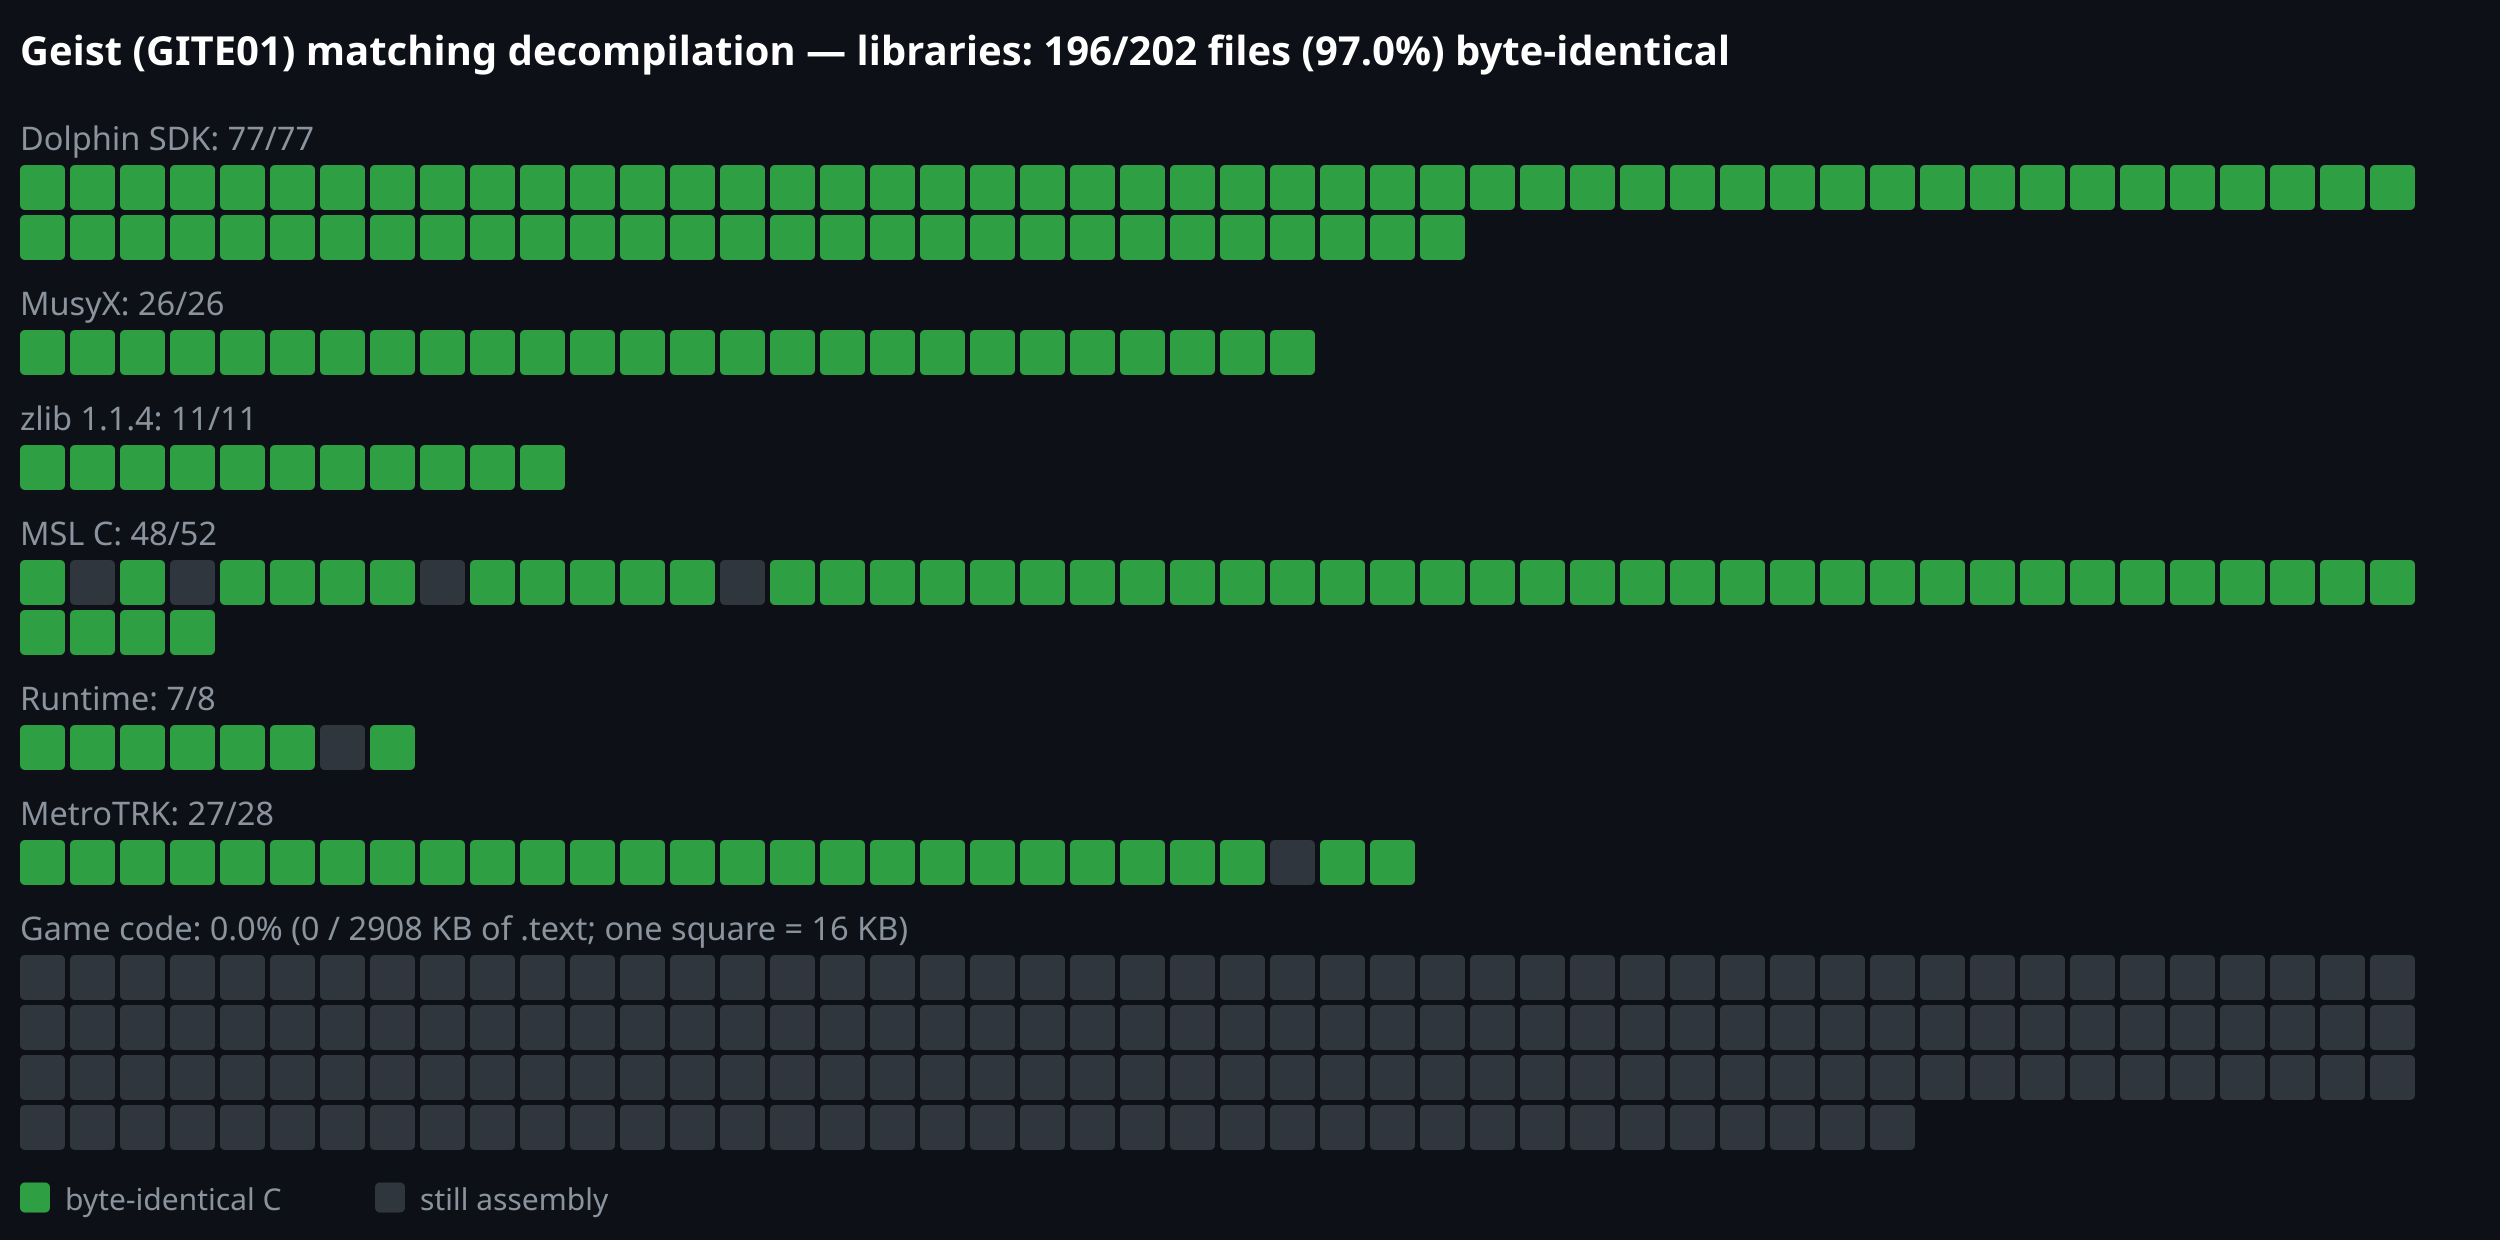
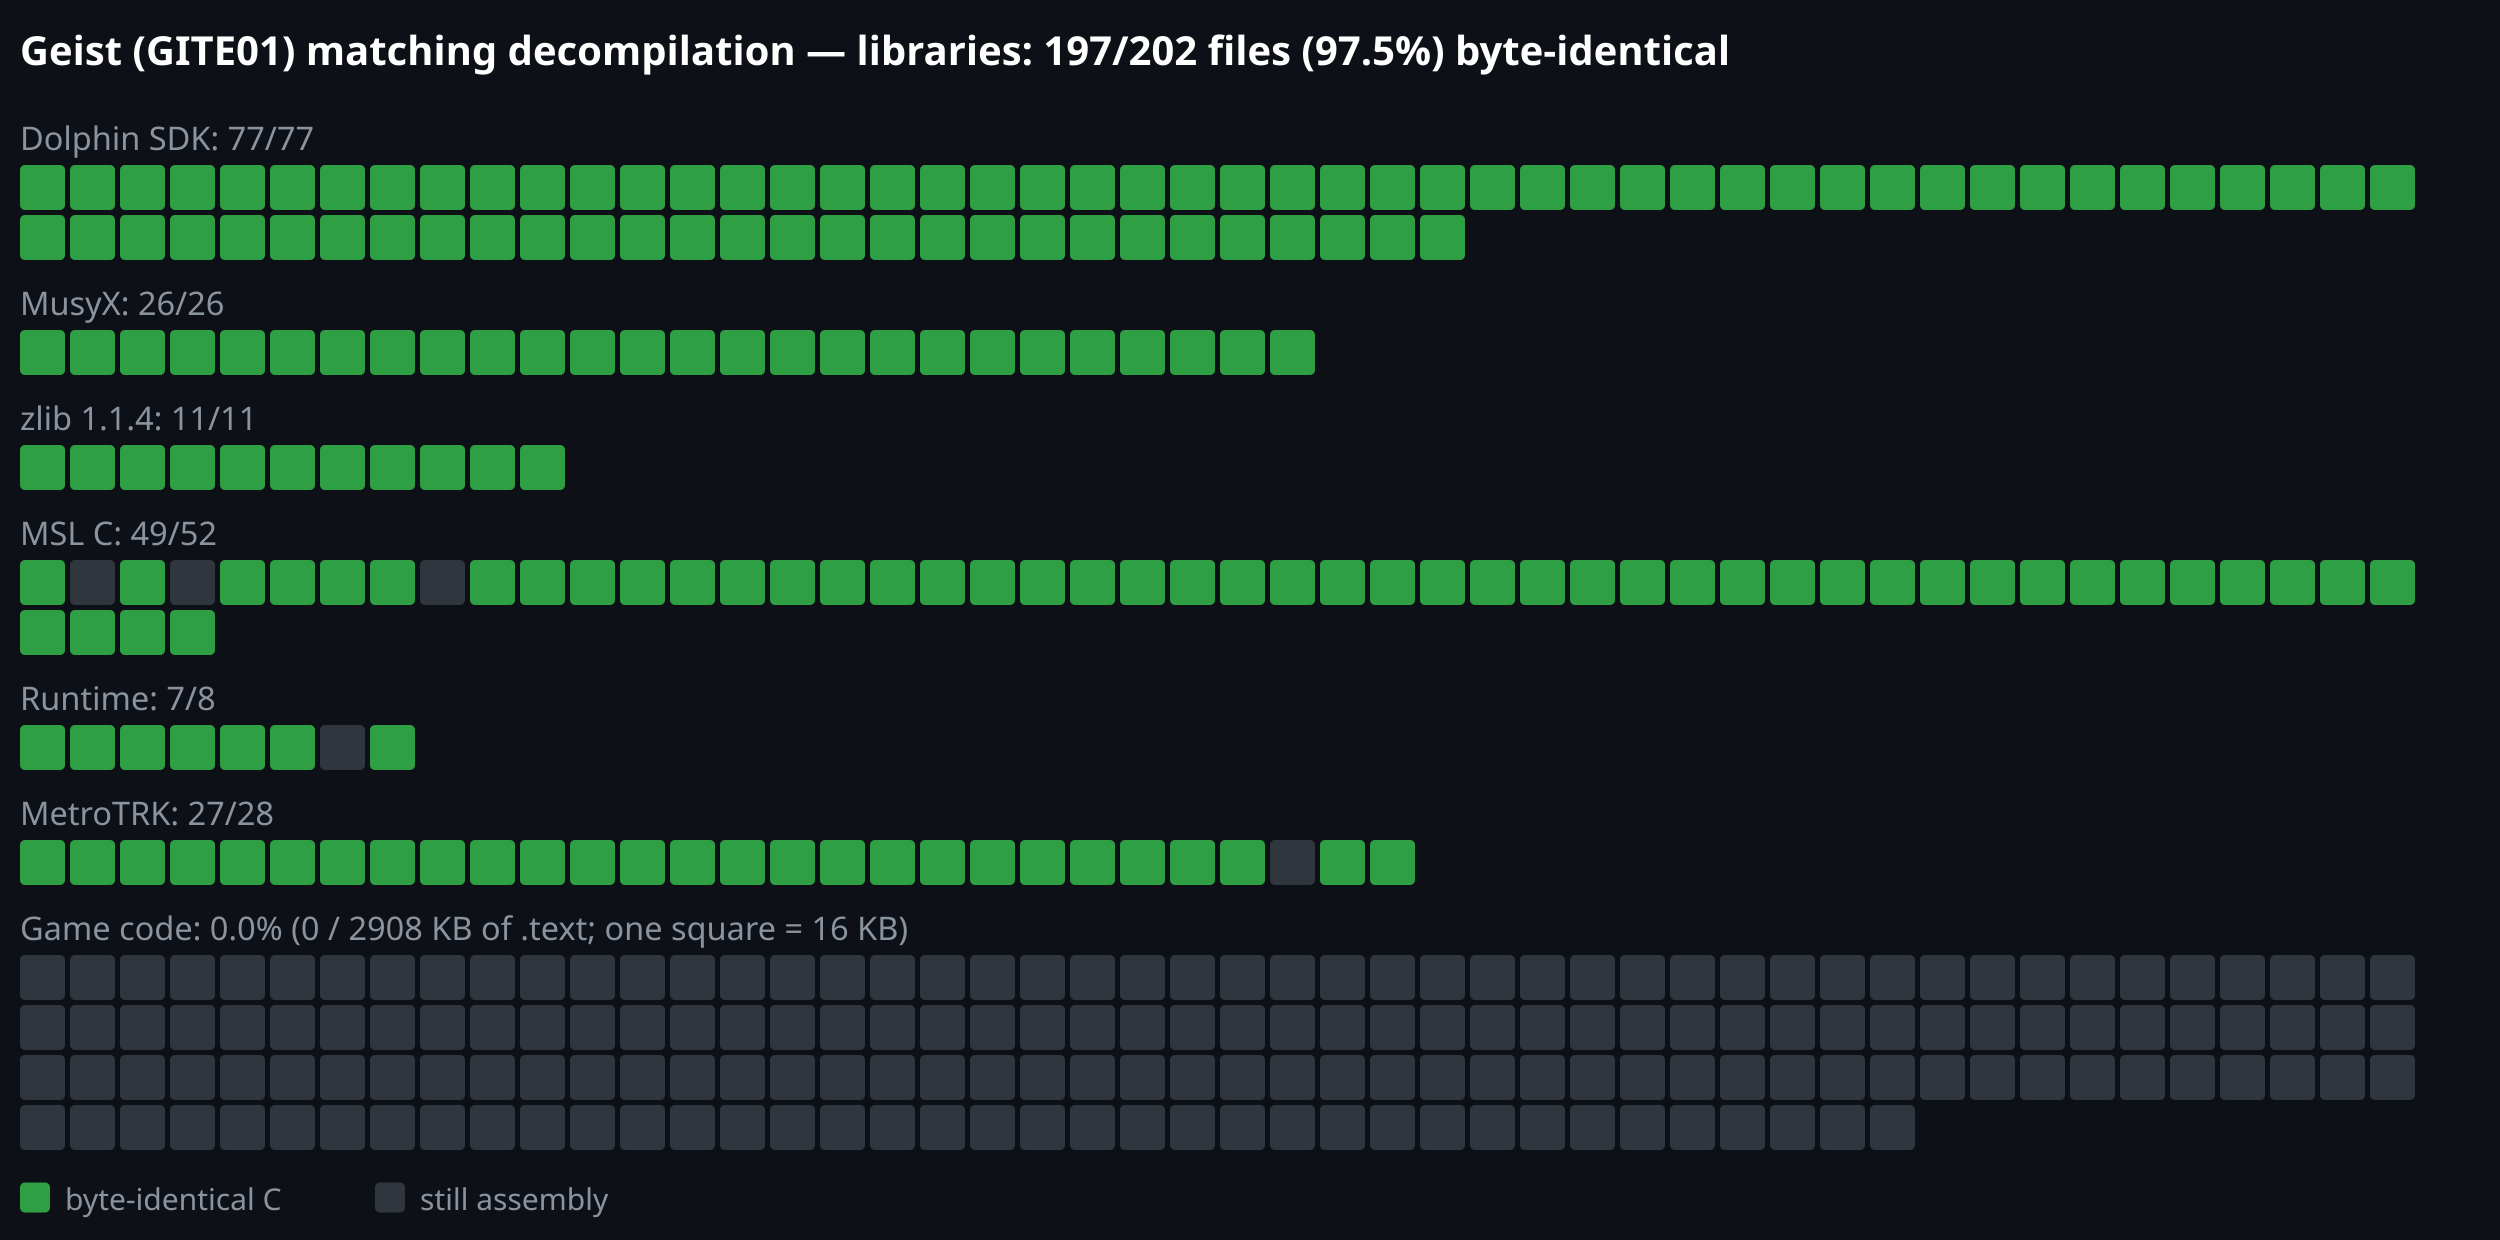
<svg xmlns="http://www.w3.org/2000/svg" viewBox="0 0 1000 496" width="1000" height="496">
  <rect width="1000" height="496" fill="#0d1117" />
-   <text x="8" y="26" font-family="sans-serif" font-size="16" font-weight="bold" fill="#ffffff">Geist (GITE01) matching decompilation — libraries: 196/202 files (97.0%) byte-identical</text>
+   <text x="8" y="26" font-family="sans-serif" font-size="16" font-weight="bold" fill="#ffffff">Geist (GITE01) matching decompilation — libraries: 197/202 files (97.5%) byte-identical</text>
  <text x="8" y="60" font-family="sans-serif" font-size="13" font-weight="normal" fill="#8b949e">Dolphin SDK: 77/77</text>
  <rect x="8" y="66" width="18" height="18" rx="2" fill="#2ea043" />
  <rect x="28" y="66" width="18" height="18" rx="2" fill="#2ea043" />
  <rect x="48" y="66" width="18" height="18" rx="2" fill="#2ea043" />
  <rect x="68" y="66" width="18" height="18" rx="2" fill="#2ea043" />
  <rect x="88" y="66" width="18" height="18" rx="2" fill="#2ea043" />
  <rect x="108" y="66" width="18" height="18" rx="2" fill="#2ea043" />
  <rect x="128" y="66" width="18" height="18" rx="2" fill="#2ea043" />
  <rect x="148" y="66" width="18" height="18" rx="2" fill="#2ea043" />
  <rect x="168" y="66" width="18" height="18" rx="2" fill="#2ea043" />
  <rect x="188" y="66" width="18" height="18" rx="2" fill="#2ea043" />
  <rect x="208" y="66" width="18" height="18" rx="2" fill="#2ea043" />
  <rect x="228" y="66" width="18" height="18" rx="2" fill="#2ea043" />
  <rect x="248" y="66" width="18" height="18" rx="2" fill="#2ea043" />
  <rect x="268" y="66" width="18" height="18" rx="2" fill="#2ea043" />
  <rect x="288" y="66" width="18" height="18" rx="2" fill="#2ea043" />
  <rect x="308" y="66" width="18" height="18" rx="2" fill="#2ea043" />
  <rect x="328" y="66" width="18" height="18" rx="2" fill="#2ea043" />
  <rect x="348" y="66" width="18" height="18" rx="2" fill="#2ea043" />
  <rect x="368" y="66" width="18" height="18" rx="2" fill="#2ea043" />
  <rect x="388" y="66" width="18" height="18" rx="2" fill="#2ea043" />
  <rect x="408" y="66" width="18" height="18" rx="2" fill="#2ea043" />
  <rect x="428" y="66" width="18" height="18" rx="2" fill="#2ea043" />
  <rect x="448" y="66" width="18" height="18" rx="2" fill="#2ea043" />
  <rect x="468" y="66" width="18" height="18" rx="2" fill="#2ea043" />
  <rect x="488" y="66" width="18" height="18" rx="2" fill="#2ea043" />
  <rect x="508" y="66" width="18" height="18" rx="2" fill="#2ea043" />
  <rect x="528" y="66" width="18" height="18" rx="2" fill="#2ea043" />
  <rect x="548" y="66" width="18" height="18" rx="2" fill="#2ea043" />
  <rect x="568" y="66" width="18" height="18" rx="2" fill="#2ea043" />
  <rect x="588" y="66" width="18" height="18" rx="2" fill="#2ea043" />
  <rect x="608" y="66" width="18" height="18" rx="2" fill="#2ea043" />
  <rect x="628" y="66" width="18" height="18" rx="2" fill="#2ea043" />
  <rect x="648" y="66" width="18" height="18" rx="2" fill="#2ea043" />
  <rect x="668" y="66" width="18" height="18" rx="2" fill="#2ea043" />
  <rect x="688" y="66" width="18" height="18" rx="2" fill="#2ea043" />
  <rect x="708" y="66" width="18" height="18" rx="2" fill="#2ea043" />
  <rect x="728" y="66" width="18" height="18" rx="2" fill="#2ea043" />
  <rect x="748" y="66" width="18" height="18" rx="2" fill="#2ea043" />
  <rect x="768" y="66" width="18" height="18" rx="2" fill="#2ea043" />
  <rect x="788" y="66" width="18" height="18" rx="2" fill="#2ea043" />
  <rect x="808" y="66" width="18" height="18" rx="2" fill="#2ea043" />
  <rect x="828" y="66" width="18" height="18" rx="2" fill="#2ea043" />
  <rect x="848" y="66" width="18" height="18" rx="2" fill="#2ea043" />
  <rect x="868" y="66" width="18" height="18" rx="2" fill="#2ea043" />
  <rect x="888" y="66" width="18" height="18" rx="2" fill="#2ea043" />
  <rect x="908" y="66" width="18" height="18" rx="2" fill="#2ea043" />
  <rect x="928" y="66" width="18" height="18" rx="2" fill="#2ea043" />
  <rect x="948" y="66" width="18" height="18" rx="2" fill="#2ea043" />
  <rect x="8" y="86" width="18" height="18" rx="2" fill="#2ea043" />
  <rect x="28" y="86" width="18" height="18" rx="2" fill="#2ea043" />
  <rect x="48" y="86" width="18" height="18" rx="2" fill="#2ea043" />
  <rect x="68" y="86" width="18" height="18" rx="2" fill="#2ea043" />
  <rect x="88" y="86" width="18" height="18" rx="2" fill="#2ea043" />
  <rect x="108" y="86" width="18" height="18" rx="2" fill="#2ea043" />
  <rect x="128" y="86" width="18" height="18" rx="2" fill="#2ea043" />
  <rect x="148" y="86" width="18" height="18" rx="2" fill="#2ea043" />
  <rect x="168" y="86" width="18" height="18" rx="2" fill="#2ea043" />
  <rect x="188" y="86" width="18" height="18" rx="2" fill="#2ea043" />
  <rect x="208" y="86" width="18" height="18" rx="2" fill="#2ea043" />
  <rect x="228" y="86" width="18" height="18" rx="2" fill="#2ea043" />
  <rect x="248" y="86" width="18" height="18" rx="2" fill="#2ea043" />
  <rect x="268" y="86" width="18" height="18" rx="2" fill="#2ea043" />
  <rect x="288" y="86" width="18" height="18" rx="2" fill="#2ea043" />
  <rect x="308" y="86" width="18" height="18" rx="2" fill="#2ea043" />
  <rect x="328" y="86" width="18" height="18" rx="2" fill="#2ea043" />
  <rect x="348" y="86" width="18" height="18" rx="2" fill="#2ea043" />
  <rect x="368" y="86" width="18" height="18" rx="2" fill="#2ea043" />
  <rect x="388" y="86" width="18" height="18" rx="2" fill="#2ea043" />
  <rect x="408" y="86" width="18" height="18" rx="2" fill="#2ea043" />
  <rect x="428" y="86" width="18" height="18" rx="2" fill="#2ea043" />
  <rect x="448" y="86" width="18" height="18" rx="2" fill="#2ea043" />
  <rect x="468" y="86" width="18" height="18" rx="2" fill="#2ea043" />
  <rect x="488" y="86" width="18" height="18" rx="2" fill="#2ea043" />
  <rect x="508" y="86" width="18" height="18" rx="2" fill="#2ea043" />
  <rect x="528" y="86" width="18" height="18" rx="2" fill="#2ea043" />
  <rect x="548" y="86" width="18" height="18" rx="2" fill="#2ea043" />
  <rect x="568" y="86" width="18" height="18" rx="2" fill="#2ea043" />
  <text x="8" y="126" font-family="sans-serif" font-size="13" font-weight="normal" fill="#8b949e">MusyX: 26/26</text>
  <rect x="8" y="132" width="18" height="18" rx="2" fill="#2ea043" />
  <rect x="28" y="132" width="18" height="18" rx="2" fill="#2ea043" />
  <rect x="48" y="132" width="18" height="18" rx="2" fill="#2ea043" />
  <rect x="68" y="132" width="18" height="18" rx="2" fill="#2ea043" />
  <rect x="88" y="132" width="18" height="18" rx="2" fill="#2ea043" />
  <rect x="108" y="132" width="18" height="18" rx="2" fill="#2ea043" />
  <rect x="128" y="132" width="18" height="18" rx="2" fill="#2ea043" />
  <rect x="148" y="132" width="18" height="18" rx="2" fill="#2ea043" />
  <rect x="168" y="132" width="18" height="18" rx="2" fill="#2ea043" />
  <rect x="188" y="132" width="18" height="18" rx="2" fill="#2ea043" />
  <rect x="208" y="132" width="18" height="18" rx="2" fill="#2ea043" />
  <rect x="228" y="132" width="18" height="18" rx="2" fill="#2ea043" />
  <rect x="248" y="132" width="18" height="18" rx="2" fill="#2ea043" />
  <rect x="268" y="132" width="18" height="18" rx="2" fill="#2ea043" />
  <rect x="288" y="132" width="18" height="18" rx="2" fill="#2ea043" />
  <rect x="308" y="132" width="18" height="18" rx="2" fill="#2ea043" />
  <rect x="328" y="132" width="18" height="18" rx="2" fill="#2ea043" />
  <rect x="348" y="132" width="18" height="18" rx="2" fill="#2ea043" />
  <rect x="368" y="132" width="18" height="18" rx="2" fill="#2ea043" />
  <rect x="388" y="132" width="18" height="18" rx="2" fill="#2ea043" />
  <rect x="408" y="132" width="18" height="18" rx="2" fill="#2ea043" />
  <rect x="428" y="132" width="18" height="18" rx="2" fill="#2ea043" />
  <rect x="448" y="132" width="18" height="18" rx="2" fill="#2ea043" />
  <rect x="468" y="132" width="18" height="18" rx="2" fill="#2ea043" />
  <rect x="488" y="132" width="18" height="18" rx="2" fill="#2ea043" />
  <rect x="508" y="132" width="18" height="18" rx="2" fill="#2ea043" />
  <text x="8" y="172" font-family="sans-serif" font-size="13" font-weight="normal" fill="#8b949e">zlib 1.1.4: 11/11</text>
  <rect x="8" y="178" width="18" height="18" rx="2" fill="#2ea043" />
  <rect x="28" y="178" width="18" height="18" rx="2" fill="#2ea043" />
  <rect x="48" y="178" width="18" height="18" rx="2" fill="#2ea043" />
  <rect x="68" y="178" width="18" height="18" rx="2" fill="#2ea043" />
  <rect x="88" y="178" width="18" height="18" rx="2" fill="#2ea043" />
  <rect x="108" y="178" width="18" height="18" rx="2" fill="#2ea043" />
  <rect x="128" y="178" width="18" height="18" rx="2" fill="#2ea043" />
  <rect x="148" y="178" width="18" height="18" rx="2" fill="#2ea043" />
  <rect x="168" y="178" width="18" height="18" rx="2" fill="#2ea043" />
  <rect x="188" y="178" width="18" height="18" rx="2" fill="#2ea043" />
  <rect x="208" y="178" width="18" height="18" rx="2" fill="#2ea043" />
-   <text x="8" y="218" font-family="sans-serif" font-size="13" font-weight="normal" fill="#8b949e">MSL C: 48/52</text>
+   <text x="8" y="218" font-family="sans-serif" font-size="13" font-weight="normal" fill="#8b949e">MSL C: 49/52</text>
  <rect x="8" y="224" width="18" height="18" rx="2" fill="#2ea043" />
  <rect x="28" y="224" width="18" height="18" rx="2" fill="#30363d" />
  <rect x="48" y="224" width="18" height="18" rx="2" fill="#2ea043" />
  <rect x="68" y="224" width="18" height="18" rx="2" fill="#30363d" />
  <rect x="88" y="224" width="18" height="18" rx="2" fill="#2ea043" />
  <rect x="108" y="224" width="18" height="18" rx="2" fill="#2ea043" />
  <rect x="128" y="224" width="18" height="18" rx="2" fill="#2ea043" />
  <rect x="148" y="224" width="18" height="18" rx="2" fill="#2ea043" />
  <rect x="168" y="224" width="18" height="18" rx="2" fill="#30363d" />
  <rect x="188" y="224" width="18" height="18" rx="2" fill="#2ea043" />
  <rect x="208" y="224" width="18" height="18" rx="2" fill="#2ea043" />
  <rect x="228" y="224" width="18" height="18" rx="2" fill="#2ea043" />
  <rect x="248" y="224" width="18" height="18" rx="2" fill="#2ea043" />
  <rect x="268" y="224" width="18" height="18" rx="2" fill="#2ea043" />
-   <rect x="288" y="224" width="18" height="18" rx="2" fill="#30363d" />
+   <rect x="288" y="224" width="18" height="18" rx="2" fill="#2ea043" />
  <rect x="308" y="224" width="18" height="18" rx="2" fill="#2ea043" />
  <rect x="328" y="224" width="18" height="18" rx="2" fill="#2ea043" />
  <rect x="348" y="224" width="18" height="18" rx="2" fill="#2ea043" />
  <rect x="368" y="224" width="18" height="18" rx="2" fill="#2ea043" />
  <rect x="388" y="224" width="18" height="18" rx="2" fill="#2ea043" />
  <rect x="408" y="224" width="18" height="18" rx="2" fill="#2ea043" />
  <rect x="428" y="224" width="18" height="18" rx="2" fill="#2ea043" />
  <rect x="448" y="224" width="18" height="18" rx="2" fill="#2ea043" />
  <rect x="468" y="224" width="18" height="18" rx="2" fill="#2ea043" />
  <rect x="488" y="224" width="18" height="18" rx="2" fill="#2ea043" />
  <rect x="508" y="224" width="18" height="18" rx="2" fill="#2ea043" />
  <rect x="528" y="224" width="18" height="18" rx="2" fill="#2ea043" />
  <rect x="548" y="224" width="18" height="18" rx="2" fill="#2ea043" />
  <rect x="568" y="224" width="18" height="18" rx="2" fill="#2ea043" />
  <rect x="588" y="224" width="18" height="18" rx="2" fill="#2ea043" />
  <rect x="608" y="224" width="18" height="18" rx="2" fill="#2ea043" />
  <rect x="628" y="224" width="18" height="18" rx="2" fill="#2ea043" />
  <rect x="648" y="224" width="18" height="18" rx="2" fill="#2ea043" />
  <rect x="668" y="224" width="18" height="18" rx="2" fill="#2ea043" />
  <rect x="688" y="224" width="18" height="18" rx="2" fill="#2ea043" />
  <rect x="708" y="224" width="18" height="18" rx="2" fill="#2ea043" />
  <rect x="728" y="224" width="18" height="18" rx="2" fill="#2ea043" />
  <rect x="748" y="224" width="18" height="18" rx="2" fill="#2ea043" />
  <rect x="768" y="224" width="18" height="18" rx="2" fill="#2ea043" />
  <rect x="788" y="224" width="18" height="18" rx="2" fill="#2ea043" />
  <rect x="808" y="224" width="18" height="18" rx="2" fill="#2ea043" />
  <rect x="828" y="224" width="18" height="18" rx="2" fill="#2ea043" />
  <rect x="848" y="224" width="18" height="18" rx="2" fill="#2ea043" />
  <rect x="868" y="224" width="18" height="18" rx="2" fill="#2ea043" />
  <rect x="888" y="224" width="18" height="18" rx="2" fill="#2ea043" />
  <rect x="908" y="224" width="18" height="18" rx="2" fill="#2ea043" />
  <rect x="928" y="224" width="18" height="18" rx="2" fill="#2ea043" />
  <rect x="948" y="224" width="18" height="18" rx="2" fill="#2ea043" />
  <rect x="8" y="244" width="18" height="18" rx="2" fill="#2ea043" />
  <rect x="28" y="244" width="18" height="18" rx="2" fill="#2ea043" />
  <rect x="48" y="244" width="18" height="18" rx="2" fill="#2ea043" />
  <rect x="68" y="244" width="18" height="18" rx="2" fill="#2ea043" />
  <text x="8" y="284" font-family="sans-serif" font-size="13" font-weight="normal" fill="#8b949e">Runtime: 7/8</text>
  <rect x="8" y="290" width="18" height="18" rx="2" fill="#2ea043" />
  <rect x="28" y="290" width="18" height="18" rx="2" fill="#2ea043" />
  <rect x="48" y="290" width="18" height="18" rx="2" fill="#2ea043" />
  <rect x="68" y="290" width="18" height="18" rx="2" fill="#2ea043" />
  <rect x="88" y="290" width="18" height="18" rx="2" fill="#2ea043" />
  <rect x="108" y="290" width="18" height="18" rx="2" fill="#2ea043" />
  <rect x="128" y="290" width="18" height="18" rx="2" fill="#30363d" />
  <rect x="148" y="290" width="18" height="18" rx="2" fill="#2ea043" />
  <text x="8" y="330" font-family="sans-serif" font-size="13" font-weight="normal" fill="#8b949e">MetroTRK: 27/28</text>
  <rect x="8" y="336" width="18" height="18" rx="2" fill="#2ea043" />
  <rect x="28" y="336" width="18" height="18" rx="2" fill="#2ea043" />
  <rect x="48" y="336" width="18" height="18" rx="2" fill="#2ea043" />
  <rect x="68" y="336" width="18" height="18" rx="2" fill="#2ea043" />
  <rect x="88" y="336" width="18" height="18" rx="2" fill="#2ea043" />
  <rect x="108" y="336" width="18" height="18" rx="2" fill="#2ea043" />
  <rect x="128" y="336" width="18" height="18" rx="2" fill="#2ea043" />
  <rect x="148" y="336" width="18" height="18" rx="2" fill="#2ea043" />
  <rect x="168" y="336" width="18" height="18" rx="2" fill="#2ea043" />
  <rect x="188" y="336" width="18" height="18" rx="2" fill="#2ea043" />
  <rect x="208" y="336" width="18" height="18" rx="2" fill="#2ea043" />
  <rect x="228" y="336" width="18" height="18" rx="2" fill="#2ea043" />
  <rect x="248" y="336" width="18" height="18" rx="2" fill="#2ea043" />
  <rect x="268" y="336" width="18" height="18" rx="2" fill="#2ea043" />
  <rect x="288" y="336" width="18" height="18" rx="2" fill="#2ea043" />
  <rect x="308" y="336" width="18" height="18" rx="2" fill="#2ea043" />
  <rect x="328" y="336" width="18" height="18" rx="2" fill="#2ea043" />
  <rect x="348" y="336" width="18" height="18" rx="2" fill="#2ea043" />
  <rect x="368" y="336" width="18" height="18" rx="2" fill="#2ea043" />
  <rect x="388" y="336" width="18" height="18" rx="2" fill="#2ea043" />
  <rect x="408" y="336" width="18" height="18" rx="2" fill="#2ea043" />
  <rect x="428" y="336" width="18" height="18" rx="2" fill="#2ea043" />
  <rect x="448" y="336" width="18" height="18" rx="2" fill="#2ea043" />
  <rect x="468" y="336" width="18" height="18" rx="2" fill="#2ea043" />
  <rect x="488" y="336" width="18" height="18" rx="2" fill="#2ea043" />
  <rect x="508" y="336" width="18" height="18" rx="2" fill="#30363d" />
  <rect x="528" y="336" width="18" height="18" rx="2" fill="#2ea043" />
  <rect x="548" y="336" width="18" height="18" rx="2" fill="#2ea043" />
  <text x="8" y="376" font-family="sans-serif" font-size="13" font-weight="normal" fill="#8b949e">Game code: 0.0% (0 / 2908 KB of .text; one square = 16 KB)</text>
  <rect x="8" y="382" width="18" height="18" rx="2" fill="#30363d" />
  <rect x="28" y="382" width="18" height="18" rx="2" fill="#30363d" />
  <rect x="48" y="382" width="18" height="18" rx="2" fill="#30363d" />
  <rect x="68" y="382" width="18" height="18" rx="2" fill="#30363d" />
  <rect x="88" y="382" width="18" height="18" rx="2" fill="#30363d" />
  <rect x="108" y="382" width="18" height="18" rx="2" fill="#30363d" />
  <rect x="128" y="382" width="18" height="18" rx="2" fill="#30363d" />
  <rect x="148" y="382" width="18" height="18" rx="2" fill="#30363d" />
  <rect x="168" y="382" width="18" height="18" rx="2" fill="#30363d" />
  <rect x="188" y="382" width="18" height="18" rx="2" fill="#30363d" />
  <rect x="208" y="382" width="18" height="18" rx="2" fill="#30363d" />
  <rect x="228" y="382" width="18" height="18" rx="2" fill="#30363d" />
  <rect x="248" y="382" width="18" height="18" rx="2" fill="#30363d" />
  <rect x="268" y="382" width="18" height="18" rx="2" fill="#30363d" />
  <rect x="288" y="382" width="18" height="18" rx="2" fill="#30363d" />
  <rect x="308" y="382" width="18" height="18" rx="2" fill="#30363d" />
  <rect x="328" y="382" width="18" height="18" rx="2" fill="#30363d" />
  <rect x="348" y="382" width="18" height="18" rx="2" fill="#30363d" />
  <rect x="368" y="382" width="18" height="18" rx="2" fill="#30363d" />
  <rect x="388" y="382" width="18" height="18" rx="2" fill="#30363d" />
  <rect x="408" y="382" width="18" height="18" rx="2" fill="#30363d" />
  <rect x="428" y="382" width="18" height="18" rx="2" fill="#30363d" />
  <rect x="448" y="382" width="18" height="18" rx="2" fill="#30363d" />
  <rect x="468" y="382" width="18" height="18" rx="2" fill="#30363d" />
  <rect x="488" y="382" width="18" height="18" rx="2" fill="#30363d" />
  <rect x="508" y="382" width="18" height="18" rx="2" fill="#30363d" />
  <rect x="528" y="382" width="18" height="18" rx="2" fill="#30363d" />
  <rect x="548" y="382" width="18" height="18" rx="2" fill="#30363d" />
  <rect x="568" y="382" width="18" height="18" rx="2" fill="#30363d" />
  <rect x="588" y="382" width="18" height="18" rx="2" fill="#30363d" />
  <rect x="608" y="382" width="18" height="18" rx="2" fill="#30363d" />
  <rect x="628" y="382" width="18" height="18" rx="2" fill="#30363d" />
  <rect x="648" y="382" width="18" height="18" rx="2" fill="#30363d" />
  <rect x="668" y="382" width="18" height="18" rx="2" fill="#30363d" />
  <rect x="688" y="382" width="18" height="18" rx="2" fill="#30363d" />
  <rect x="708" y="382" width="18" height="18" rx="2" fill="#30363d" />
  <rect x="728" y="382" width="18" height="18" rx="2" fill="#30363d" />
  <rect x="748" y="382" width="18" height="18" rx="2" fill="#30363d" />
  <rect x="768" y="382" width="18" height="18" rx="2" fill="#30363d" />
  <rect x="788" y="382" width="18" height="18" rx="2" fill="#30363d" />
  <rect x="808" y="382" width="18" height="18" rx="2" fill="#30363d" />
  <rect x="828" y="382" width="18" height="18" rx="2" fill="#30363d" />
  <rect x="848" y="382" width="18" height="18" rx="2" fill="#30363d" />
  <rect x="868" y="382" width="18" height="18" rx="2" fill="#30363d" />
  <rect x="888" y="382" width="18" height="18" rx="2" fill="#30363d" />
  <rect x="908" y="382" width="18" height="18" rx="2" fill="#30363d" />
  <rect x="928" y="382" width="18" height="18" rx="2" fill="#30363d" />
  <rect x="948" y="382" width="18" height="18" rx="2" fill="#30363d" />
  <rect x="8" y="402" width="18" height="18" rx="2" fill="#30363d" />
  <rect x="28" y="402" width="18" height="18" rx="2" fill="#30363d" />
  <rect x="48" y="402" width="18" height="18" rx="2" fill="#30363d" />
  <rect x="68" y="402" width="18" height="18" rx="2" fill="#30363d" />
  <rect x="88" y="402" width="18" height="18" rx="2" fill="#30363d" />
  <rect x="108" y="402" width="18" height="18" rx="2" fill="#30363d" />
  <rect x="128" y="402" width="18" height="18" rx="2" fill="#30363d" />
  <rect x="148" y="402" width="18" height="18" rx="2" fill="#30363d" />
  <rect x="168" y="402" width="18" height="18" rx="2" fill="#30363d" />
  <rect x="188" y="402" width="18" height="18" rx="2" fill="#30363d" />
  <rect x="208" y="402" width="18" height="18" rx="2" fill="#30363d" />
  <rect x="228" y="402" width="18" height="18" rx="2" fill="#30363d" />
  <rect x="248" y="402" width="18" height="18" rx="2" fill="#30363d" />
  <rect x="268" y="402" width="18" height="18" rx="2" fill="#30363d" />
  <rect x="288" y="402" width="18" height="18" rx="2" fill="#30363d" />
  <rect x="308" y="402" width="18" height="18" rx="2" fill="#30363d" />
  <rect x="328" y="402" width="18" height="18" rx="2" fill="#30363d" />
  <rect x="348" y="402" width="18" height="18" rx="2" fill="#30363d" />
  <rect x="368" y="402" width="18" height="18" rx="2" fill="#30363d" />
  <rect x="388" y="402" width="18" height="18" rx="2" fill="#30363d" />
  <rect x="408" y="402" width="18" height="18" rx="2" fill="#30363d" />
  <rect x="428" y="402" width="18" height="18" rx="2" fill="#30363d" />
  <rect x="448" y="402" width="18" height="18" rx="2" fill="#30363d" />
  <rect x="468" y="402" width="18" height="18" rx="2" fill="#30363d" />
  <rect x="488" y="402" width="18" height="18" rx="2" fill="#30363d" />
  <rect x="508" y="402" width="18" height="18" rx="2" fill="#30363d" />
  <rect x="528" y="402" width="18" height="18" rx="2" fill="#30363d" />
  <rect x="548" y="402" width="18" height="18" rx="2" fill="#30363d" />
  <rect x="568" y="402" width="18" height="18" rx="2" fill="#30363d" />
  <rect x="588" y="402" width="18" height="18" rx="2" fill="#30363d" />
  <rect x="608" y="402" width="18" height="18" rx="2" fill="#30363d" />
  <rect x="628" y="402" width="18" height="18" rx="2" fill="#30363d" />
  <rect x="648" y="402" width="18" height="18" rx="2" fill="#30363d" />
  <rect x="668" y="402" width="18" height="18" rx="2" fill="#30363d" />
  <rect x="688" y="402" width="18" height="18" rx="2" fill="#30363d" />
  <rect x="708" y="402" width="18" height="18" rx="2" fill="#30363d" />
  <rect x="728" y="402" width="18" height="18" rx="2" fill="#30363d" />
  <rect x="748" y="402" width="18" height="18" rx="2" fill="#30363d" />
  <rect x="768" y="402" width="18" height="18" rx="2" fill="#30363d" />
  <rect x="788" y="402" width="18" height="18" rx="2" fill="#30363d" />
  <rect x="808" y="402" width="18" height="18" rx="2" fill="#30363d" />
  <rect x="828" y="402" width="18" height="18" rx="2" fill="#30363d" />
  <rect x="848" y="402" width="18" height="18" rx="2" fill="#30363d" />
  <rect x="868" y="402" width="18" height="18" rx="2" fill="#30363d" />
  <rect x="888" y="402" width="18" height="18" rx="2" fill="#30363d" />
  <rect x="908" y="402" width="18" height="18" rx="2" fill="#30363d" />
  <rect x="928" y="402" width="18" height="18" rx="2" fill="#30363d" />
  <rect x="948" y="402" width="18" height="18" rx="2" fill="#30363d" />
  <rect x="8" y="422" width="18" height="18" rx="2" fill="#30363d" />
  <rect x="28" y="422" width="18" height="18" rx="2" fill="#30363d" />
  <rect x="48" y="422" width="18" height="18" rx="2" fill="#30363d" />
  <rect x="68" y="422" width="18" height="18" rx="2" fill="#30363d" />
  <rect x="88" y="422" width="18" height="18" rx="2" fill="#30363d" />
  <rect x="108" y="422" width="18" height="18" rx="2" fill="#30363d" />
  <rect x="128" y="422" width="18" height="18" rx="2" fill="#30363d" />
  <rect x="148" y="422" width="18" height="18" rx="2" fill="#30363d" />
  <rect x="168" y="422" width="18" height="18" rx="2" fill="#30363d" />
  <rect x="188" y="422" width="18" height="18" rx="2" fill="#30363d" />
  <rect x="208" y="422" width="18" height="18" rx="2" fill="#30363d" />
  <rect x="228" y="422" width="18" height="18" rx="2" fill="#30363d" />
  <rect x="248" y="422" width="18" height="18" rx="2" fill="#30363d" />
  <rect x="268" y="422" width="18" height="18" rx="2" fill="#30363d" />
  <rect x="288" y="422" width="18" height="18" rx="2" fill="#30363d" />
  <rect x="308" y="422" width="18" height="18" rx="2" fill="#30363d" />
  <rect x="328" y="422" width="18" height="18" rx="2" fill="#30363d" />
  <rect x="348" y="422" width="18" height="18" rx="2" fill="#30363d" />
  <rect x="368" y="422" width="18" height="18" rx="2" fill="#30363d" />
  <rect x="388" y="422" width="18" height="18" rx="2" fill="#30363d" />
  <rect x="408" y="422" width="18" height="18" rx="2" fill="#30363d" />
  <rect x="428" y="422" width="18" height="18" rx="2" fill="#30363d" />
  <rect x="448" y="422" width="18" height="18" rx="2" fill="#30363d" />
  <rect x="468" y="422" width="18" height="18" rx="2" fill="#30363d" />
  <rect x="488" y="422" width="18" height="18" rx="2" fill="#30363d" />
  <rect x="508" y="422" width="18" height="18" rx="2" fill="#30363d" />
  <rect x="528" y="422" width="18" height="18" rx="2" fill="#30363d" />
  <rect x="548" y="422" width="18" height="18" rx="2" fill="#30363d" />
  <rect x="568" y="422" width="18" height="18" rx="2" fill="#30363d" />
  <rect x="588" y="422" width="18" height="18" rx="2" fill="#30363d" />
  <rect x="608" y="422" width="18" height="18" rx="2" fill="#30363d" />
  <rect x="628" y="422" width="18" height="18" rx="2" fill="#30363d" />
  <rect x="648" y="422" width="18" height="18" rx="2" fill="#30363d" />
  <rect x="668" y="422" width="18" height="18" rx="2" fill="#30363d" />
  <rect x="688" y="422" width="18" height="18" rx="2" fill="#30363d" />
  <rect x="708" y="422" width="18" height="18" rx="2" fill="#30363d" />
  <rect x="728" y="422" width="18" height="18" rx="2" fill="#30363d" />
  <rect x="748" y="422" width="18" height="18" rx="2" fill="#30363d" />
  <rect x="768" y="422" width="18" height="18" rx="2" fill="#30363d" />
  <rect x="788" y="422" width="18" height="18" rx="2" fill="#30363d" />
  <rect x="808" y="422" width="18" height="18" rx="2" fill="#30363d" />
  <rect x="828" y="422" width="18" height="18" rx="2" fill="#30363d" />
  <rect x="848" y="422" width="18" height="18" rx="2" fill="#30363d" />
  <rect x="868" y="422" width="18" height="18" rx="2" fill="#30363d" />
  <rect x="888" y="422" width="18" height="18" rx="2" fill="#30363d" />
  <rect x="908" y="422" width="18" height="18" rx="2" fill="#30363d" />
  <rect x="928" y="422" width="18" height="18" rx="2" fill="#30363d" />
  <rect x="948" y="422" width="18" height="18" rx="2" fill="#30363d" />
  <rect x="8" y="442" width="18" height="18" rx="2" fill="#30363d" />
  <rect x="28" y="442" width="18" height="18" rx="2" fill="#30363d" />
  <rect x="48" y="442" width="18" height="18" rx="2" fill="#30363d" />
  <rect x="68" y="442" width="18" height="18" rx="2" fill="#30363d" />
  <rect x="88" y="442" width="18" height="18" rx="2" fill="#30363d" />
  <rect x="108" y="442" width="18" height="18" rx="2" fill="#30363d" />
  <rect x="128" y="442" width="18" height="18" rx="2" fill="#30363d" />
  <rect x="148" y="442" width="18" height="18" rx="2" fill="#30363d" />
  <rect x="168" y="442" width="18" height="18" rx="2" fill="#30363d" />
  <rect x="188" y="442" width="18" height="18" rx="2" fill="#30363d" />
  <rect x="208" y="442" width="18" height="18" rx="2" fill="#30363d" />
  <rect x="228" y="442" width="18" height="18" rx="2" fill="#30363d" />
  <rect x="248" y="442" width="18" height="18" rx="2" fill="#30363d" />
  <rect x="268" y="442" width="18" height="18" rx="2" fill="#30363d" />
  <rect x="288" y="442" width="18" height="18" rx="2" fill="#30363d" />
  <rect x="308" y="442" width="18" height="18" rx="2" fill="#30363d" />
  <rect x="328" y="442" width="18" height="18" rx="2" fill="#30363d" />
  <rect x="348" y="442" width="18" height="18" rx="2" fill="#30363d" />
  <rect x="368" y="442" width="18" height="18" rx="2" fill="#30363d" />
  <rect x="388" y="442" width="18" height="18" rx="2" fill="#30363d" />
  <rect x="408" y="442" width="18" height="18" rx="2" fill="#30363d" />
  <rect x="428" y="442" width="18" height="18" rx="2" fill="#30363d" />
  <rect x="448" y="442" width="18" height="18" rx="2" fill="#30363d" />
  <rect x="468" y="442" width="18" height="18" rx="2" fill="#30363d" />
  <rect x="488" y="442" width="18" height="18" rx="2" fill="#30363d" />
  <rect x="508" y="442" width="18" height="18" rx="2" fill="#30363d" />
  <rect x="528" y="442" width="18" height="18" rx="2" fill="#30363d" />
  <rect x="548" y="442" width="18" height="18" rx="2" fill="#30363d" />
  <rect x="568" y="442" width="18" height="18" rx="2" fill="#30363d" />
  <rect x="588" y="442" width="18" height="18" rx="2" fill="#30363d" />
  <rect x="608" y="442" width="18" height="18" rx="2" fill="#30363d" />
  <rect x="628" y="442" width="18" height="18" rx="2" fill="#30363d" />
  <rect x="648" y="442" width="18" height="18" rx="2" fill="#30363d" />
  <rect x="668" y="442" width="18" height="18" rx="2" fill="#30363d" />
  <rect x="688" y="442" width="18" height="18" rx="2" fill="#30363d" />
  <rect x="708" y="442" width="18" height="18" rx="2" fill="#30363d" />
  <rect x="728" y="442" width="18" height="18" rx="2" fill="#30363d" />
  <rect x="748" y="442" width="18" height="18" rx="2" fill="#30363d" />
  <rect x="8" y="473" width="12" height="12" rx="2" fill="#2ea043" />
  <text x="26" y="484" font-family="sans-serif" font-size="12" font-weight="normal" fill="#8b949e">byte-identical C</text>
  <rect x="150" y="473" width="12" height="12" rx="2" fill="#30363d" />
  <text x="168" y="484" font-family="sans-serif" font-size="12" font-weight="normal" fill="#8b949e">still assembly</text>
</svg>
